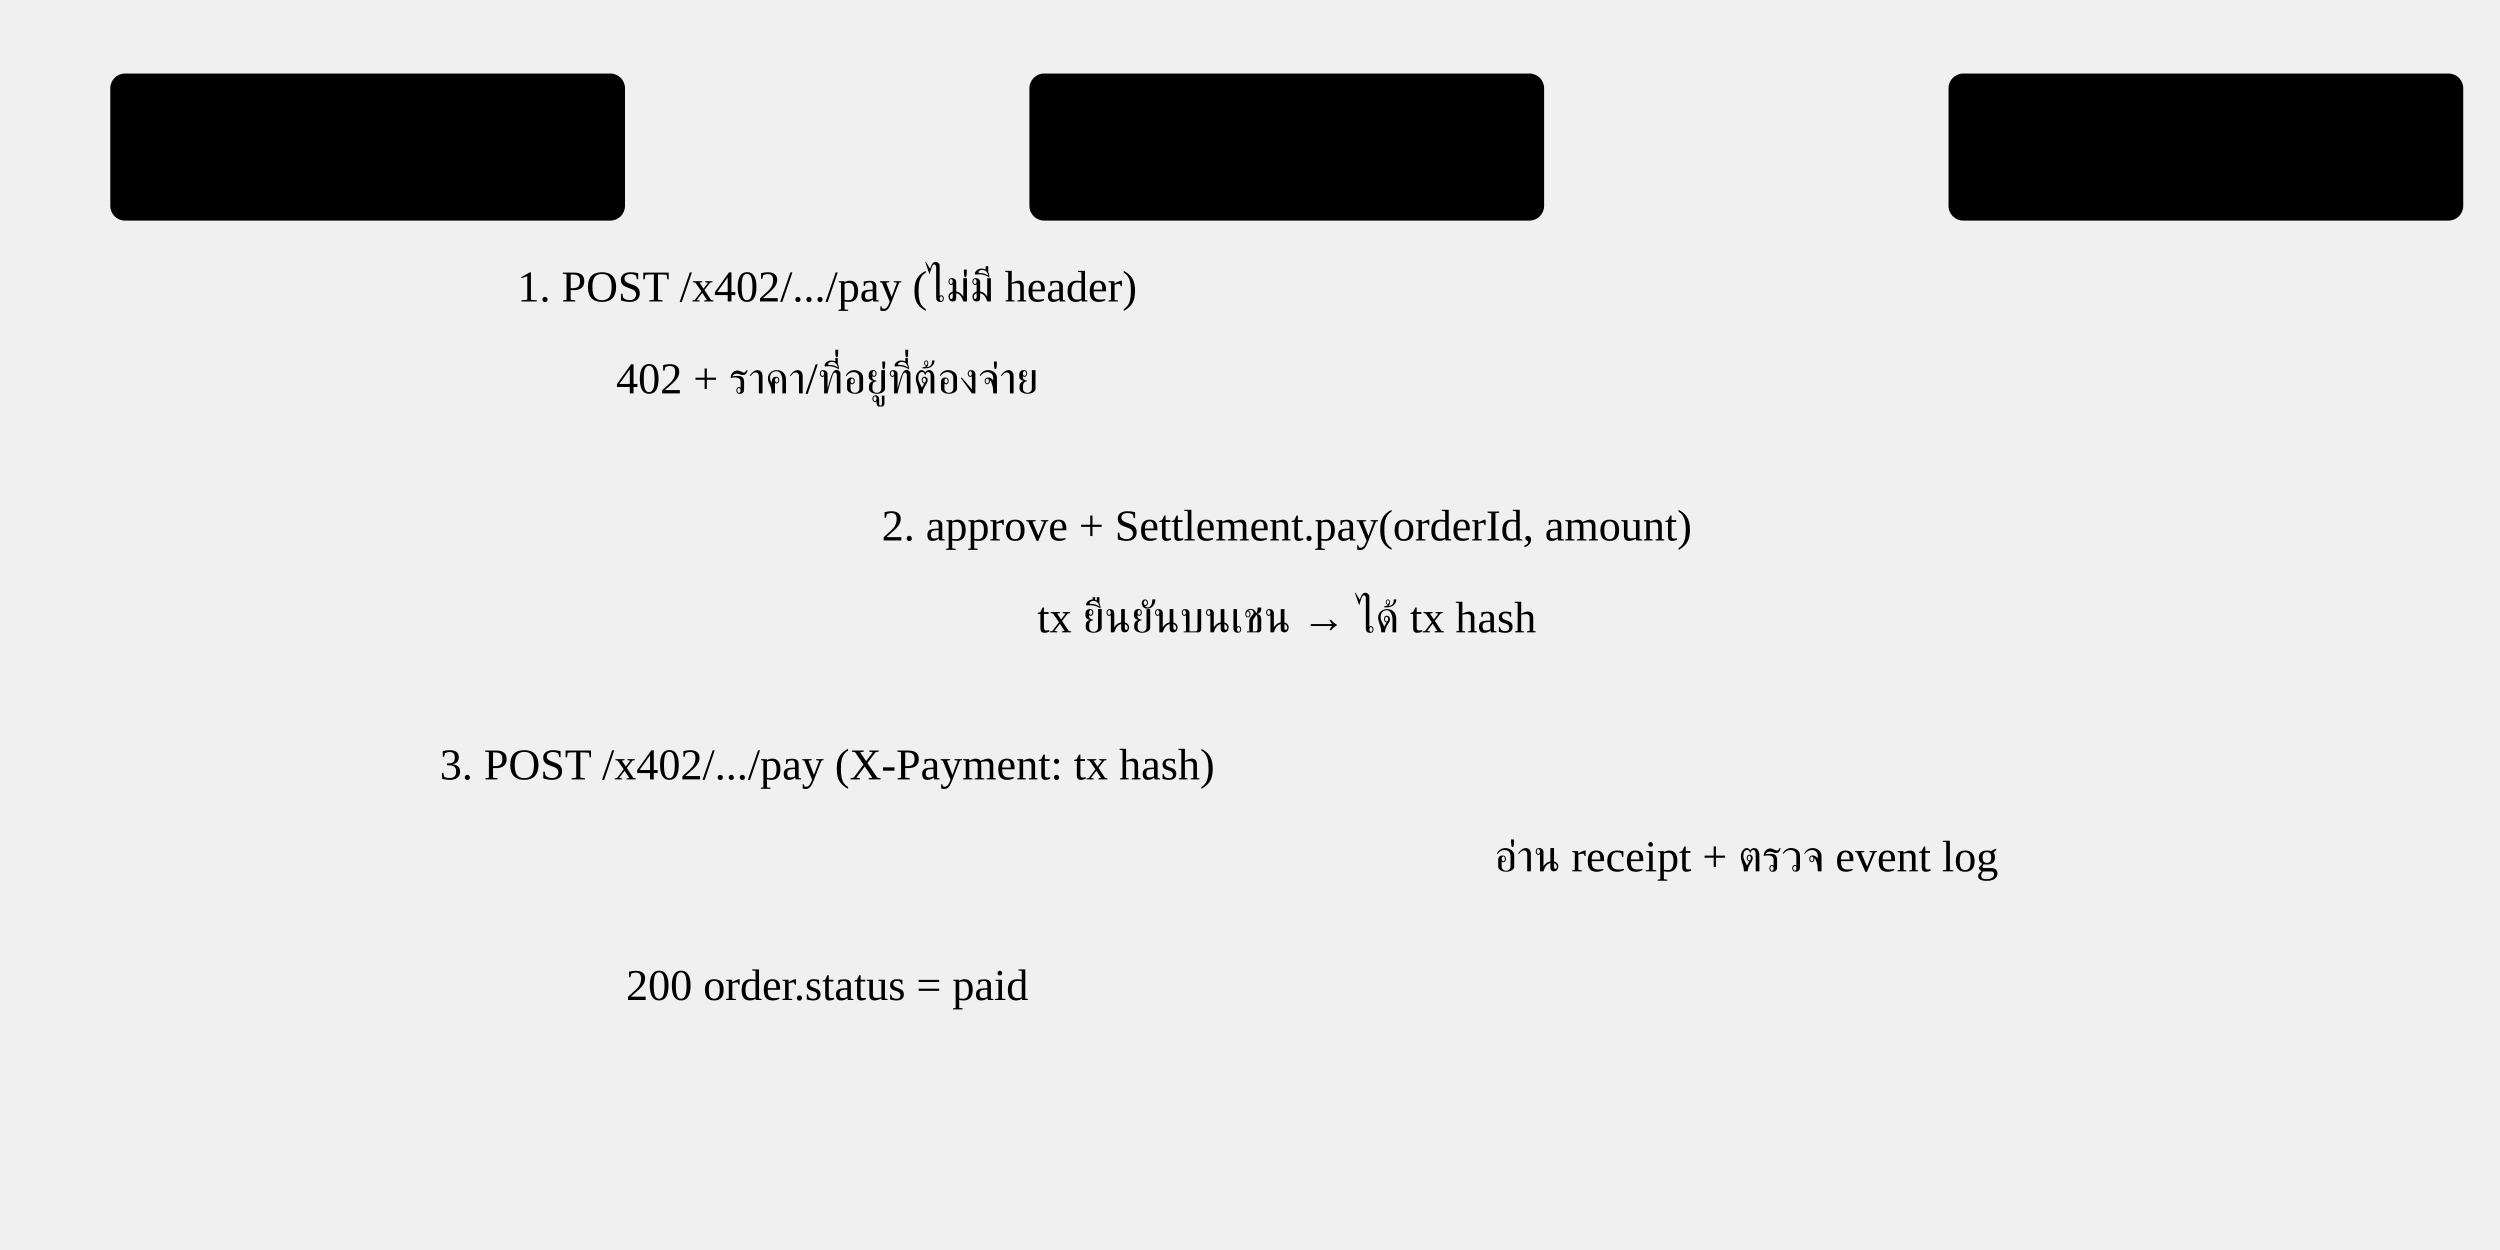
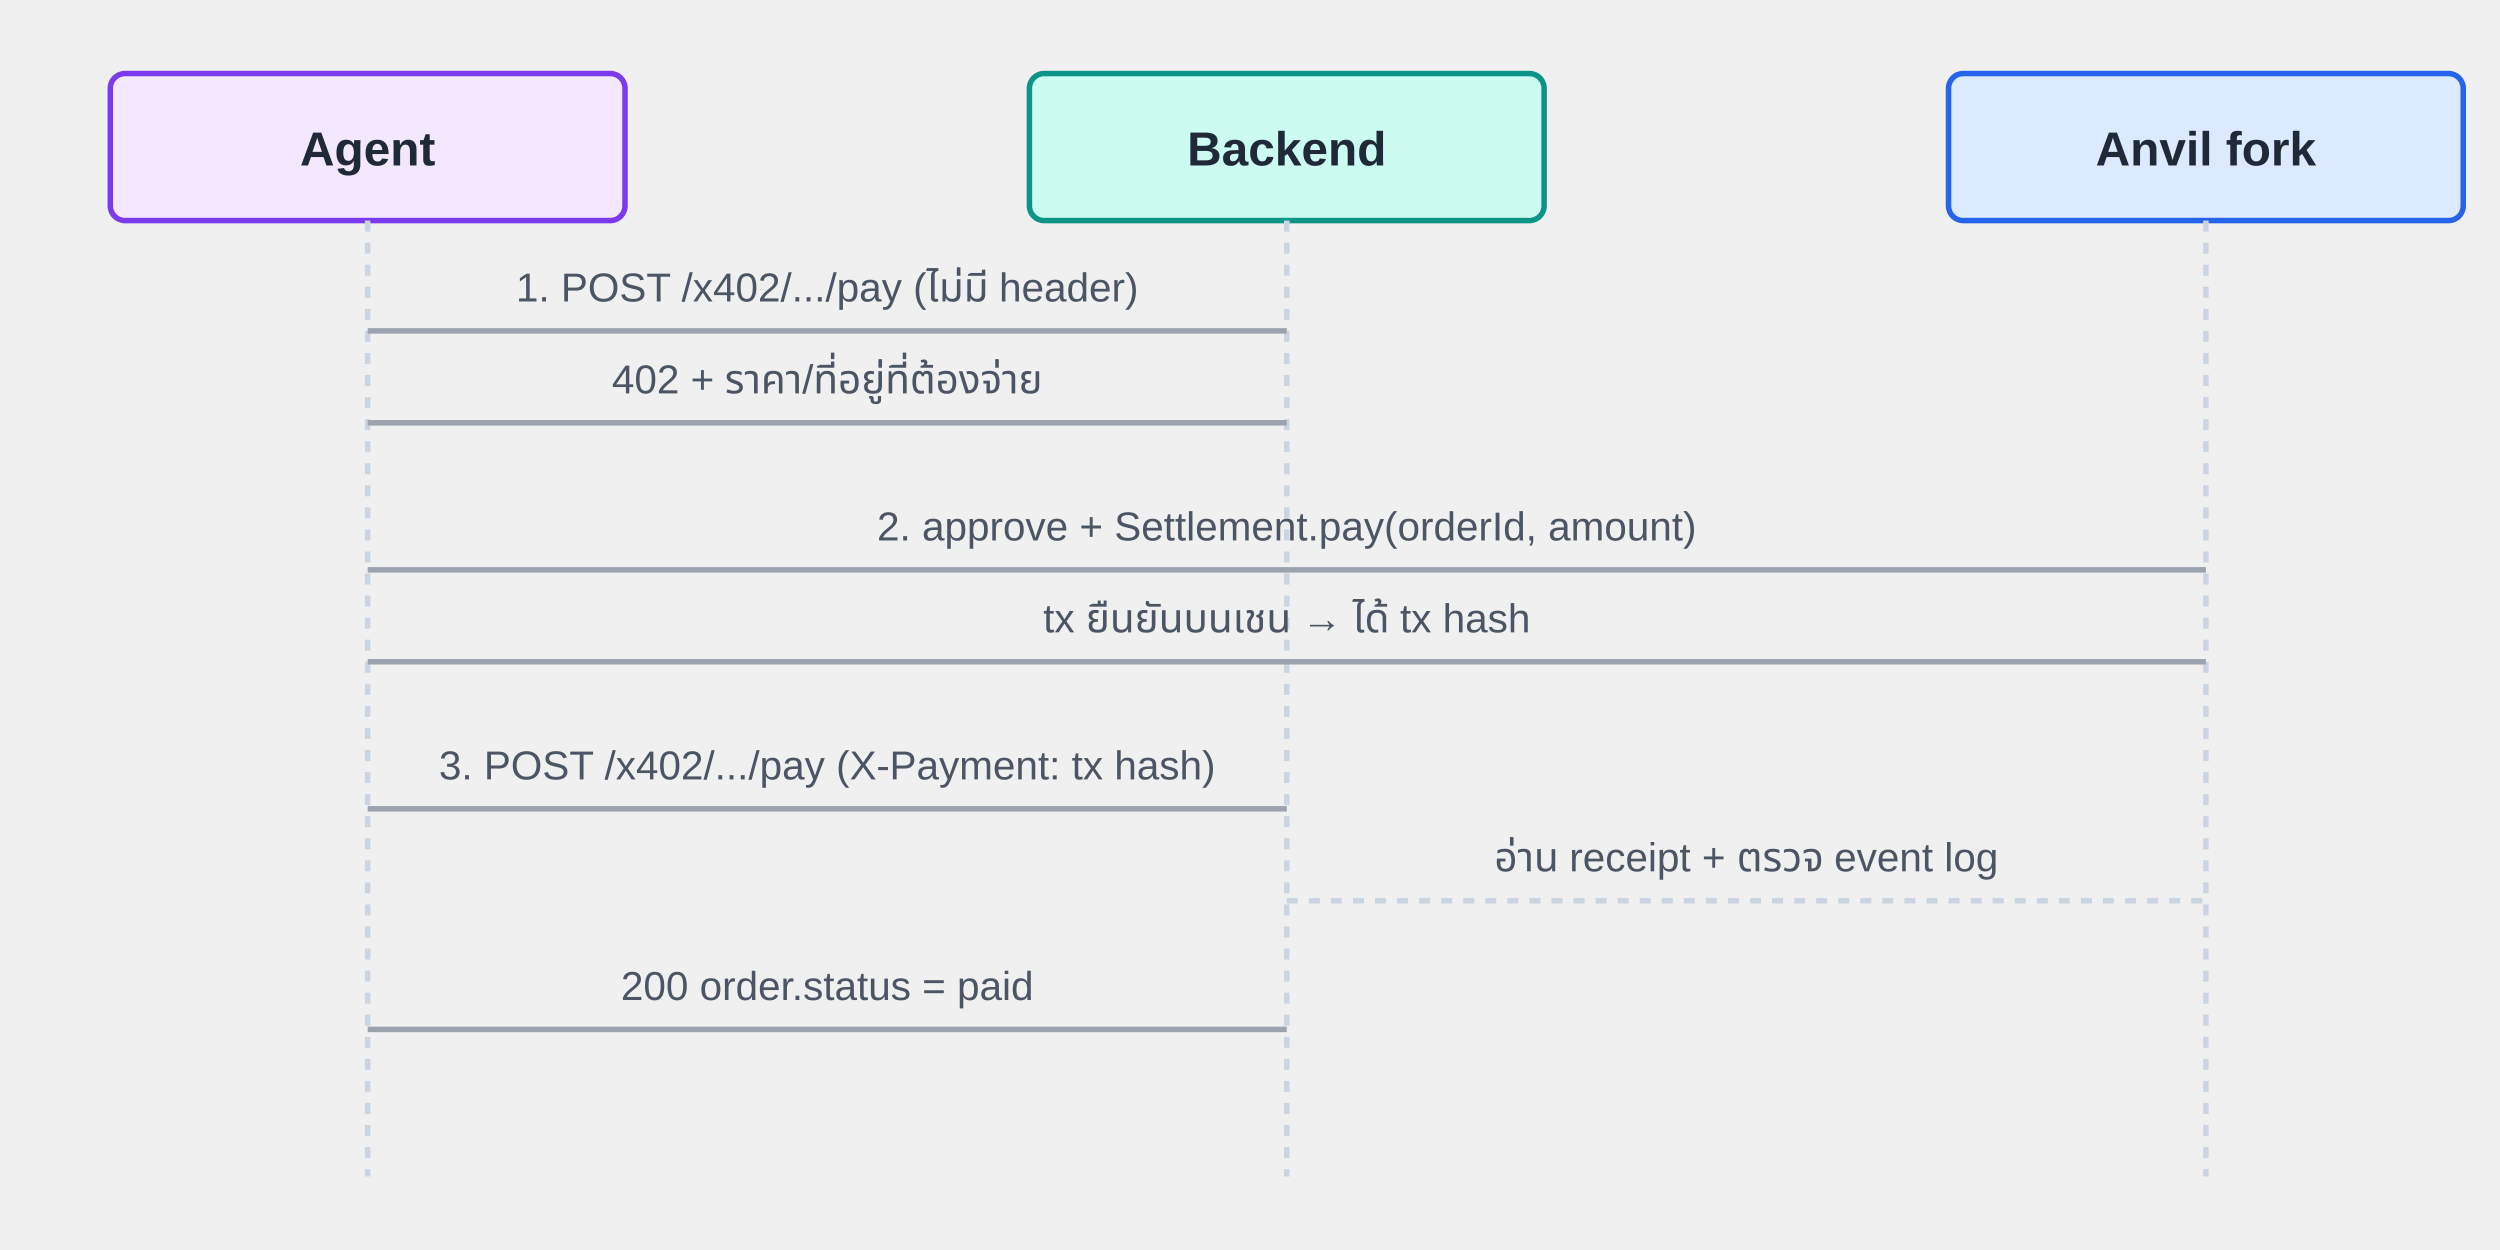
<svg xmlns="http://www.w3.org/2000/svg" width="100%" viewBox="0 0 680 340" role="img">
+   <style>
+ text{font-family:-apple-system,"Helvetica Neue","Noto Sans Thai",Arial,sans-serif;}
+ .box{fill:#ffffff;stroke-width:1.5;}
+ .th{font-size:13px;font-weight:600;fill:#1f2937;}
+ .ts{font-size:11px;fill:#4b5563;}
+ .arr{stroke:#9ca3af;stroke-width:1.5;fill:none;}
+ .leader{stroke:#cbd5e1;stroke-width:1.5;stroke-dasharray:3,3;fill:none;}
+ .c-gray .box{stroke:#6b7280;fill:#f3f4f6;}
+ .c-purple .box{stroke:#7c3aed;fill:#f3e8ff;}
+ .c-teal .box{stroke:#0d9488;fill:#ccfbf1;}
+ .c-coral .box{stroke:#f97316;fill:#ffedd5;}
+ .c-pink .box{stroke:#db2777;fill:#fce7f3;}
+ .c-blue .box{stroke:#2563eb;fill:#dbeafe;}
+ </style>
  <g class="c-purple">
    <rect x="30" y="20" width="140" height="40" rx="4" class="box" />
    <text x="100" y="45" text-anchor="middle" class="th">Agent</text>
  </g>
  <g class="c-teal">
    <rect x="280" y="20" width="140" height="40" rx="4" class="box" />
    <text x="350" y="45" text-anchor="middle" class="th">Backend</text>
  </g>
  <g class="c-blue">
    <rect x="530" y="20" width="140" height="40" rx="4" class="box" />
    <text x="600" y="45" text-anchor="middle" class="th">Anvil fork</text>
  </g>
  <line x1="100" y1="60" x2="100" y2="320" class="leader" />
  <line x1="350" y1="60" x2="350" y2="320" class="leader" />
  <line x1="600" y1="60" x2="600" y2="320" class="leader" />
  <line x1="100" y1="90" x2="350" y2="90" class="arr" />
  <text x="225" y="82" text-anchor="middle" class="ts">1. POST /x402/.../pay (ไม่มี header)</text>
  <line x1="350" y1="115" x2="100" y2="115" class="arr" />
  <text x="225" y="107" text-anchor="middle" class="ts">402 + ราคา/ที่อยู่ที่ต้องจ่าย</text>
  <line x1="100" y1="155" x2="600" y2="155" class="arr" />
  <text x="350" y="147" text-anchor="middle" class="ts">2. approve + Settlement.pay(orderId, amount)</text>
  <line x1="600" y1="180" x2="100" y2="180" class="arr" />
  <text x="350" y="172" text-anchor="middle" class="ts">tx ยืนยันบนเชน → ได้ tx hash</text>
  <line x1="100" y1="220" x2="350" y2="220" class="arr" />
  <text x="225" y="212" text-anchor="middle" class="ts">3. POST /x402/.../pay (X-Payment: tx hash)</text>
  <line x1="350" y1="245" x2="600" y2="245" class="leader" />
  <text x="475" y="237" text-anchor="middle" class="ts">อ่าน receipt + ตรวจ event log</text>
  <line x1="350" y1="280" x2="100" y2="280" class="arr" />
  <text x="225" y="272" text-anchor="middle" class="ts">200 order.status = paid</text>
</svg>
